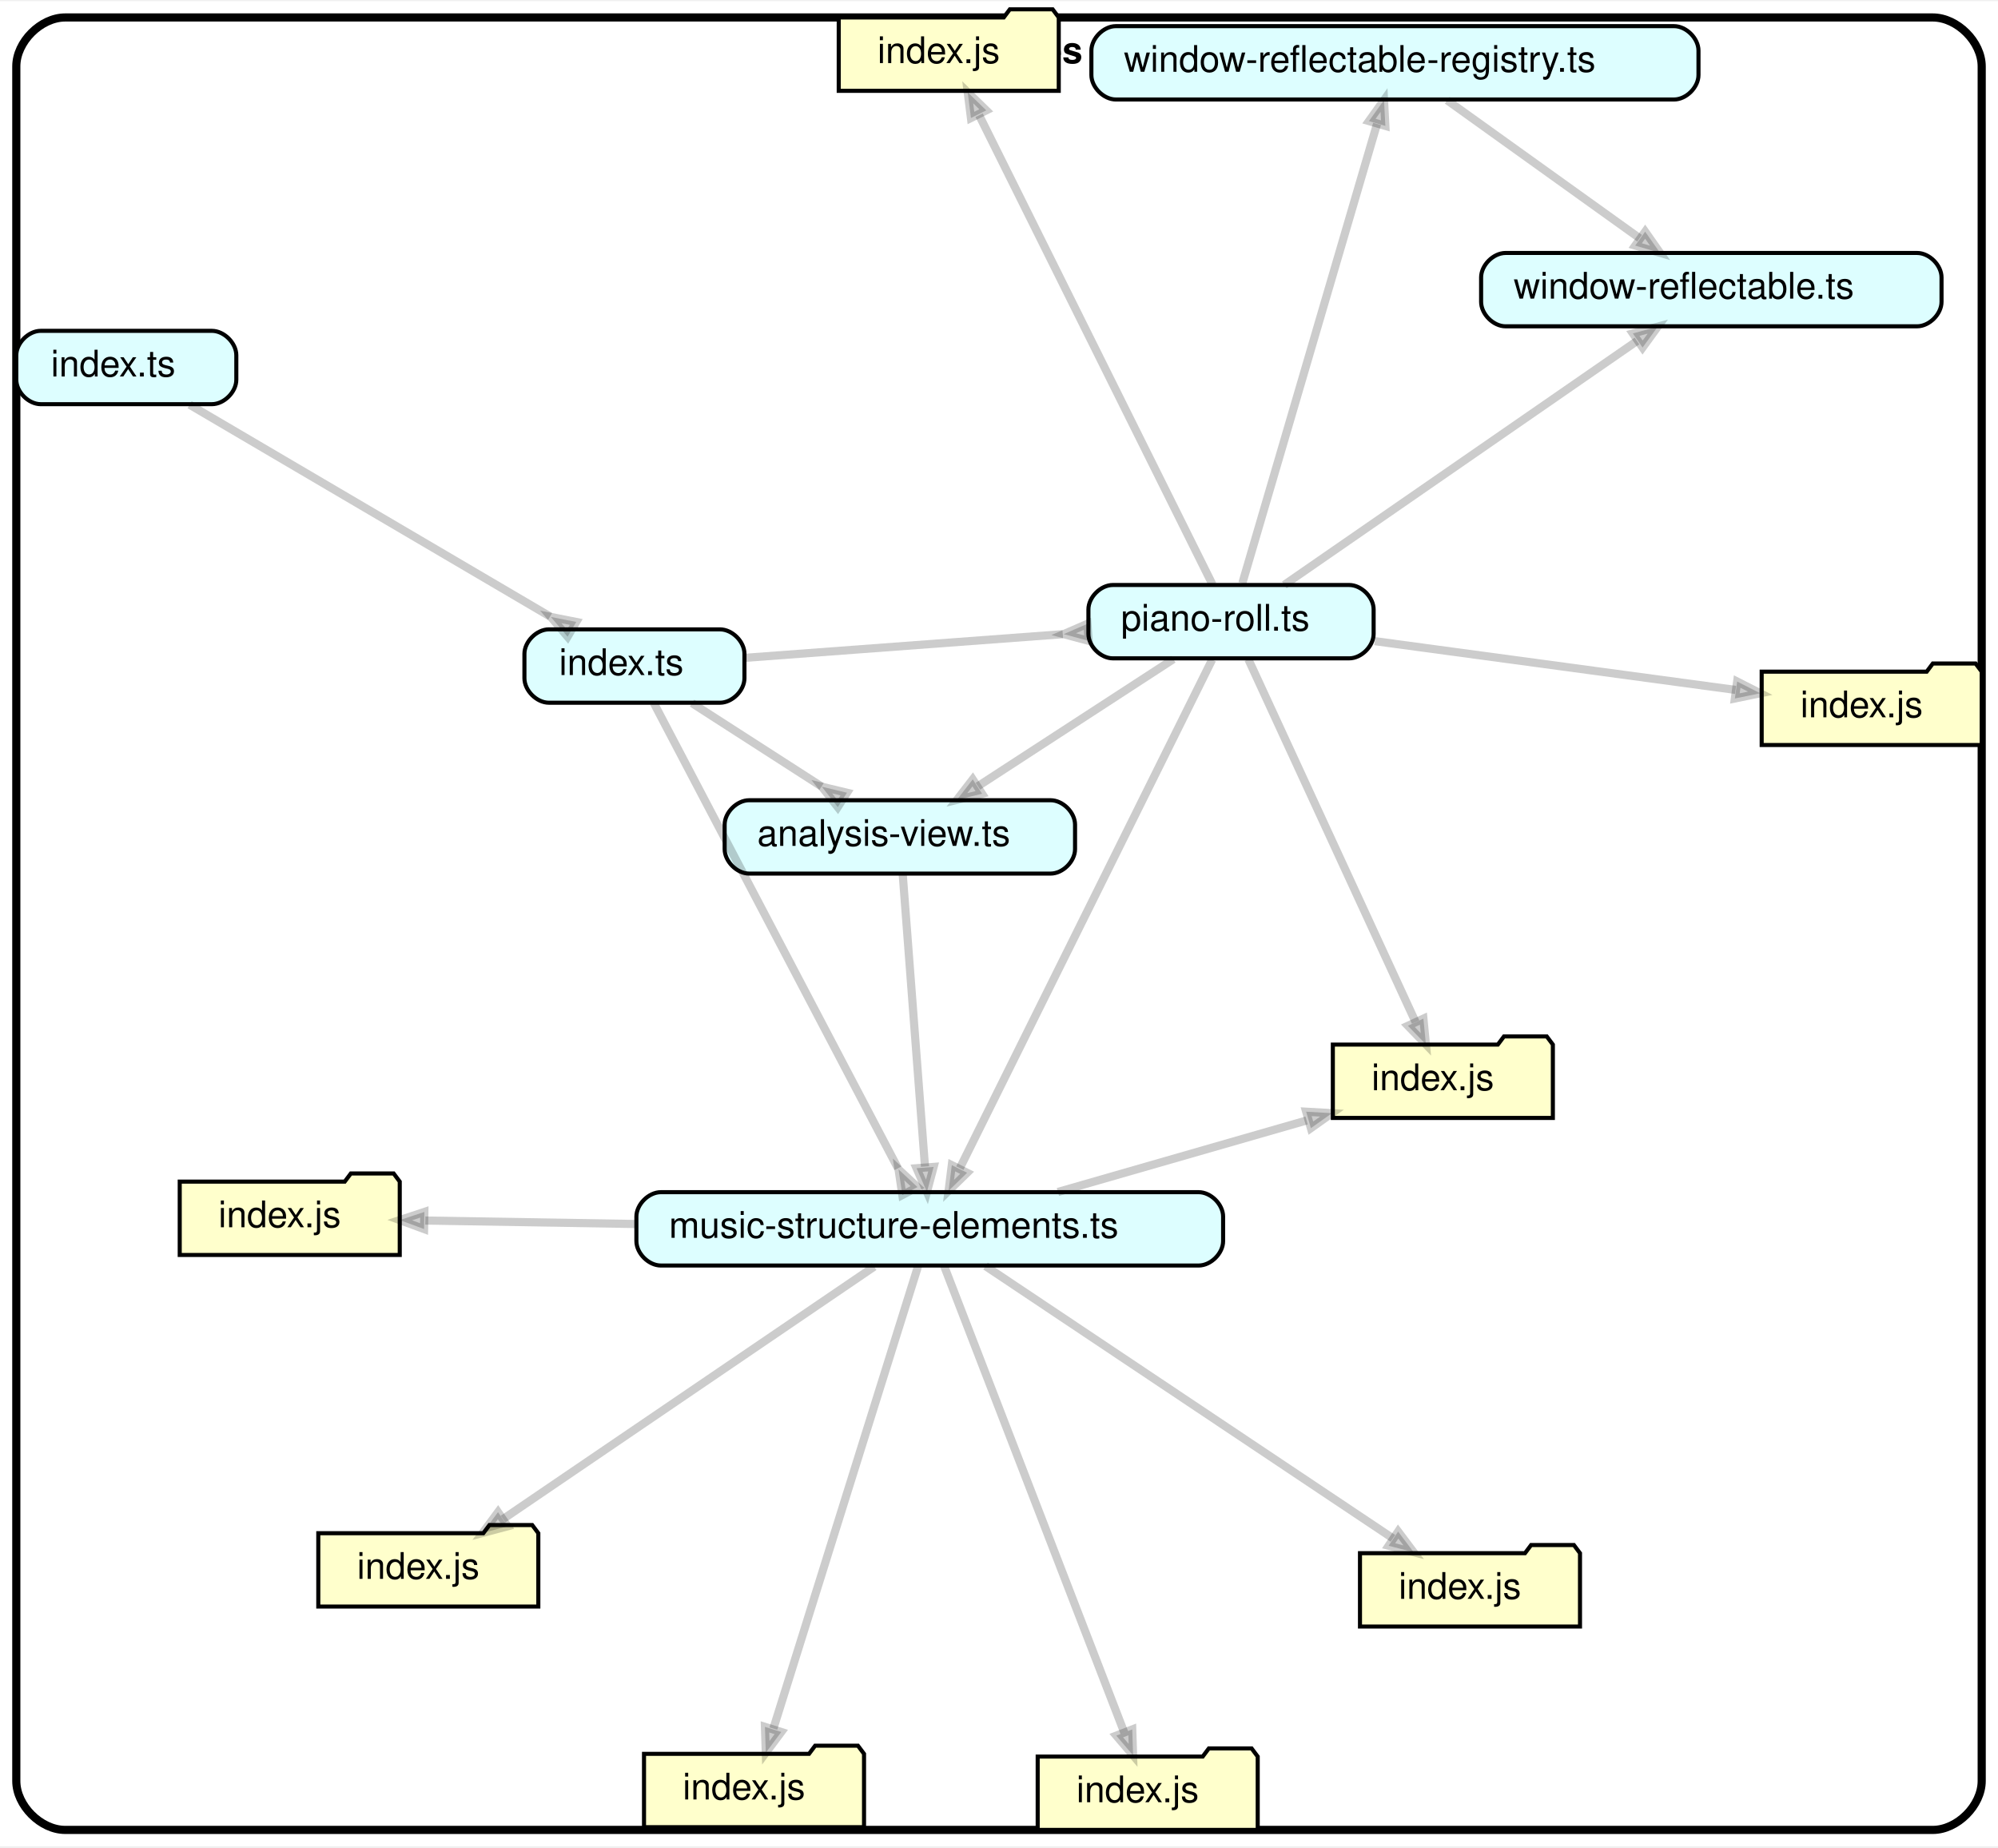
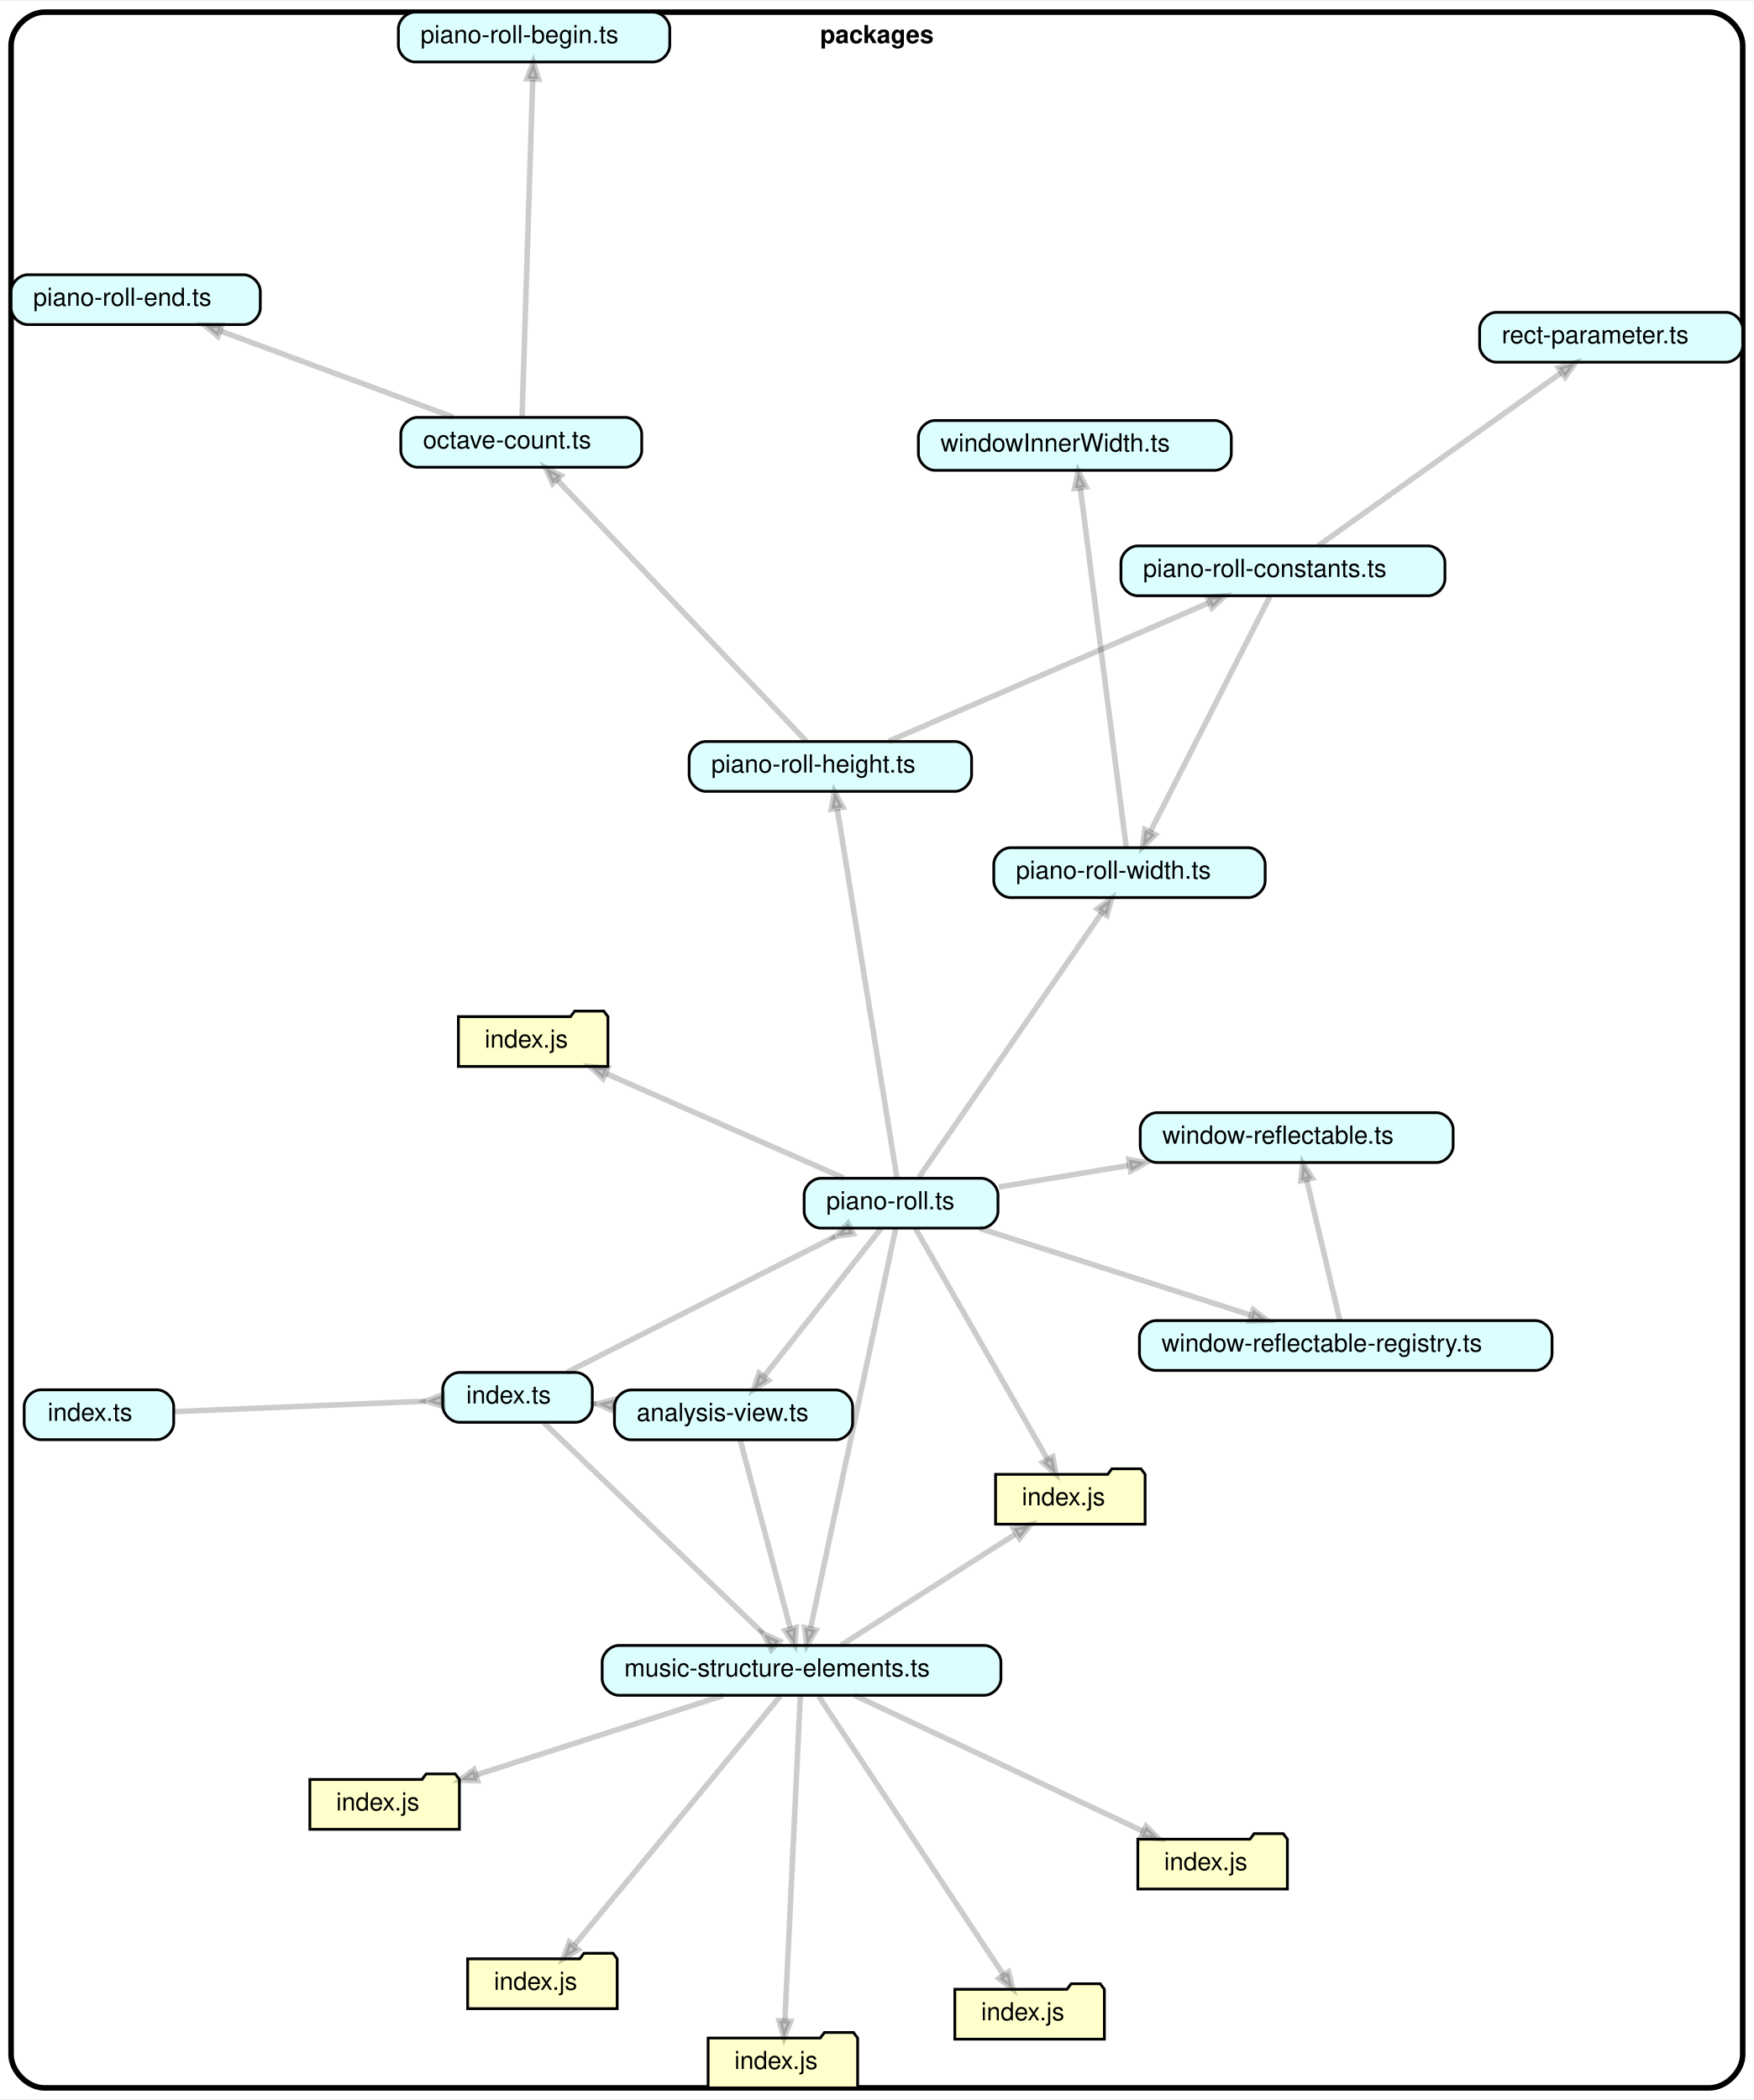
- <svg xmlns="http://www.w3.org/2000/svg" xmlns:xlink="http://www.w3.org/1999/xlink" width="490pt" height="453pt" viewBox="0.00 0.00 490.37 452.77">
-   <g id="graph0" class="graph" transform="scale(1 1) rotate(0) translate(4 448.77)">
-     <polygon fill="white" stroke="transparent" points="-4,4 -4,-448.77 486.37,-448.77 486.37,4 -4,4" />
+ <svg xmlns="http://www.w3.org/2000/svg" xmlns:xlink="http://www.w3.org/1999/xlink" width="633pt" height="758pt" viewBox="0.00 0.00 633.34 757.65">
+   <g id="graph0" class="graph" transform="scale(1 1) rotate(0) translate(4 753.65)">
+     <polygon fill="white" stroke="transparent" points="-4,4 -4,-753.65 629.34,-753.65 629.34,4 -4,4" />
    <g id="clust1" class="cluster">
-       <path fill="#ffffff" stroke="black" stroke-width="2" d="M12,0C12,0 470.37,0 470.37,0 476.37,0 482.37,-6 482.37,-12 482.37,-12 482.37,-432.77 482.37,-432.77 482.37,-438.77 476.37,-444.77 470.37,-444.77 470.37,-444.77 12,-444.77 12,-444.77 6,-444.77 0,-438.77 0,-432.77 0,-432.77 0,-12 0,-12 0,-6 6,0 12,0" />
-       <text text-anchor="middle" x="241.18" y="-433.57" font-family="Helvetica,sans-Serif" font-weight="bold" font-size="9.00">packages</text>
+       <path fill="#ffffff" stroke="black" stroke-width="2" d="M12,0C12,0 613.34,0 613.34,0 619.34,0 625.34,-6 625.34,-12 625.34,-12 625.34,-737.65 625.34,-737.65 625.34,-743.65 619.34,-749.65 613.34,-749.65 613.34,-749.65 12,-749.65 12,-749.65 6,-749.65 0,-743.65 0,-737.65 0,-737.65 0,-12 0,-12 0,-6 6,0 12,0" />
+       <text text-anchor="middle" x="312.67" y="-738.45" font-family="Helvetica,sans-Serif" font-weight="bold" font-size="9.00">packages</text>
    </g>
    <g id="node1" class="node">
      <g id="a_node1">
        <a xlink:href="packages/UI/piano-roll/beat-view/dist/index.js" xlink:title="index.js">
-           <polygon fill="#ffffcc" stroke="black" points="94.11,-159.09 92.61,-161.09 82.11,-161.09 80.61,-159.09 40.11,-159.09 40.11,-141.09 94.11,-141.09 94.11,-159.09" />
-           <text text-anchor="start" x="49.61" y="-147.89" font-family="Helvetica,sans-Serif" font-size="9.00">index.js</text>
+           <polygon fill="#ffffcc" stroke="black" points="161.9,-111.38 160.4,-113.38 149.9,-113.38 148.4,-111.38 107.9,-111.38 107.9,-93.38 161.9,-93.38 161.9,-111.38" />
+           <text text-anchor="start" x="117.4" y="-100.18" font-family="Helvetica,sans-Serif" font-size="9.00">index.js</text>
        </a>
      </g>
    </g>
    <g id="node2" class="node">
      <g id="a_node2">
        <a xlink:href="packages/UI/piano-roll/chord-view/dist/index.js" xlink:title="index.js">
-           <polygon fill="#ffffcc" stroke="black" points="377.12,-192.72 375.62,-194.72 365.12,-194.72 363.62,-192.72 323.12,-192.72 323.12,-174.72 377.12,-174.72 377.12,-192.72" />
-           <text text-anchor="start" x="332.62" y="-181.52" font-family="Helvetica,sans-Serif" font-size="9.00">index.js</text>
+           <polygon fill="#ffffcc" stroke="black" points="409.53,-221.58 408.03,-223.58 397.53,-223.58 396.03,-221.58 355.53,-221.58 355.53,-203.58 409.53,-203.58 409.53,-221.58" />
+           <text text-anchor="start" x="365.03" y="-210.38" font-family="Helvetica,sans-Serif" font-size="9.00">index.js</text>
        </a>
      </g>
    </g>
    <g id="node3" class="node">
      <g id="a_node3">
        <a xlink:href="packages/UI/piano-roll/melody-view/dist/index.js" xlink:title="index.js">
-           <polygon fill="#ffffcc" stroke="black" points="208.06,-18.67 206.56,-20.67 196.06,-20.67 194.56,-18.67 154.06,-18.67 154.06,-0.67 208.06,-0.67 208.06,-18.67" />
-           <text text-anchor="start" x="163.56" y="-7.47" font-family="Helvetica,sans-Serif" font-size="9.00">index.js</text>
+           <polygon fill="#ffffcc" stroke="black" points="305.72,-18 304.22,-20 293.72,-20 292.22,-18 251.72,-18 251.72,0 305.72,0 305.72,-18" />
+           <text text-anchor="start" x="261.22" y="-6.8" font-family="Helvetica,sans-Serif" font-size="9.00">index.js</text>
        </a>
      </g>
    </g>
    <g id="node4" class="node">
      <g id="a_node4">
        <a xlink:href="packages/UI/piano-roll/piano-roll/index.ts" xlink:title="index.ts">
-           <path fill="#ddfeff" stroke="black" d="M48,-367.87C48,-367.87 6,-367.87 6,-367.87 3,-367.87 0,-364.87 0,-361.87 0,-361.87 0,-355.87 0,-355.87 0,-352.87 3,-349.87 6,-349.87 6,-349.87 48,-349.87 48,-349.87 51,-349.87 54,-352.87 54,-355.87 54,-355.87 54,-361.87 54,-361.87 54,-364.87 51,-367.87 48,-367.87" />
-           <text text-anchor="start" x="8.5" y="-356.67" font-family="Helvetica,sans-Serif" font-size="9.00">index.ts</text>
+           <path fill="#ddfeff" stroke="black" d="M52.73,-252.1C52.73,-252.1 10.73,-252.1 10.73,-252.1 7.73,-252.1 4.73,-249.1 4.73,-246.1 4.73,-246.1 4.73,-240.1 4.73,-240.1 4.73,-237.1 7.73,-234.1 10.73,-234.1 10.73,-234.1 52.73,-234.1 52.73,-234.1 55.73,-234.1 58.73,-237.1 58.73,-240.1 58.73,-240.1 58.73,-246.1 58.73,-246.1 58.73,-249.1 55.73,-252.1 52.73,-252.1" />
+           <text text-anchor="start" x="13.23" y="-240.9" font-family="Helvetica,sans-Serif" font-size="9.00">index.ts</text>
        </a>
      </g>
    </g>
    <g id="node5" class="node">
      <g id="a_node5">
        <a xlink:href="packages/UI/piano-roll/piano-roll/src/index.ts" xlink:title="index.ts">
-           <path fill="#ddfeff" stroke="black" d="M172.71,-294.61C172.71,-294.61 130.71,-294.61 130.71,-294.61 127.71,-294.61 124.71,-291.61 124.71,-288.61 124.71,-288.61 124.71,-282.61 124.71,-282.61 124.71,-279.61 127.71,-276.61 130.71,-276.61 130.71,-276.61 172.71,-276.61 172.71,-276.61 175.71,-276.61 178.71,-279.61 178.71,-282.61 178.71,-282.61 178.71,-288.61 178.71,-288.61 178.71,-291.61 175.71,-294.61 172.71,-294.61" />
-           <text text-anchor="start" x="133.21" y="-283.41" font-family="Helvetica,sans-Serif" font-size="9.00">index.ts</text>
+           <path fill="#ddfeff" stroke="black" d="M203.89,-258.37C203.89,-258.37 161.89,-258.37 161.89,-258.37 158.89,-258.37 155.89,-255.37 155.89,-252.37 155.89,-252.37 155.89,-246.37 155.89,-246.37 155.89,-243.37 158.89,-240.37 161.89,-240.37 161.89,-240.37 203.89,-240.37 203.89,-240.37 206.89,-240.37 209.89,-243.37 209.89,-246.37 209.89,-246.37 209.89,-252.37 209.89,-252.37 209.89,-255.37 206.89,-258.37 203.89,-258.37" />
+           <text text-anchor="start" x="164.39" y="-247.17" font-family="Helvetica,sans-Serif" font-size="9.00">index.ts</text>
        </a>
      </g>
    </g>
    <g id="edge1" class="edge">
-       <path fill="none" stroke="#000000" stroke-width="2" stroke-opacity="0.2" d="M42.54,-349.74C64.88,-336.62 106.11,-312.4 131.01,-297.77" />
-       <polygon fill="#000000" fill-opacity="0.2" stroke="#000000" stroke-width="2" stroke-opacity="0.2" points="137.43,-296.43 131.19,-297.66 135.3,-292.81 137.43,-296.43" />
+       <path fill="none" stroke="#000000" stroke-width="2" stroke-opacity="0.2" d="M58.75,-244.22C84.25,-245.28 122.54,-246.86 149.85,-248" />
+       <polygon fill="#000000" fill-opacity="0.2" stroke="#000000" stroke-width="2" stroke-opacity="0.2" points="155.76,-250.34 149.85,-248 155.93,-246.15 155.76,-250.34" />
    </g>
    <g id="node6" class="node">
      <g id="a_node6">
        <a xlink:href="packages/UI/piano-roll/piano-roll/src/analysis-view.ts" xlink:title="analysis-view.ts">
-           <path fill="#ddfeff" stroke="black" d="M253.85,-252.68C253.85,-252.68 179.85,-252.68 179.85,-252.68 176.85,-252.68 173.85,-249.68 173.85,-246.68 173.85,-246.68 173.85,-240.68 173.85,-240.68 173.85,-237.68 176.85,-234.68 179.85,-234.68 179.85,-234.68 253.85,-234.68 253.85,-234.68 256.85,-234.68 259.85,-237.68 259.85,-240.68 259.85,-240.68 259.85,-246.68 259.85,-246.68 259.85,-249.68 256.85,-252.68 253.85,-252.68" />
-           <text text-anchor="start" x="181.85" y="-241.48" font-family="Helvetica,sans-Serif" font-size="9.00">analysis-view.ts</text>
+           <path fill="#ddfeff" stroke="black" d="M297.9,-252.05C297.9,-252.05 223.9,-252.05 223.9,-252.05 220.9,-252.05 217.9,-249.05 217.9,-246.05 217.9,-246.05 217.9,-240.05 217.9,-240.05 217.9,-237.05 220.9,-234.05 223.9,-234.05 223.9,-234.05 297.9,-234.05 297.9,-234.05 300.9,-234.05 303.9,-237.05 303.9,-240.05 303.9,-240.05 303.9,-246.05 303.9,-246.05 303.9,-249.05 300.9,-252.05 297.9,-252.05" />
+           <text text-anchor="start" x="225.9" y="-240.85" font-family="Helvetica,sans-Serif" font-size="9.00">analysis-view.ts</text>
        </a>
      </g>
    </g>
    <g id="edge3" class="edge">
-       <path fill="none" stroke="#000000" stroke-width="2" stroke-opacity="0.2" d="M165.84,-276.51C175.15,-270.52 187.45,-262.6 197.64,-256.05" />
-       <polygon fill="#000000" fill-opacity="0.2" stroke="#000000" stroke-width="2" stroke-opacity="0.2" points="203.88,-254.52 197.7,-256 201.61,-250.99 203.88,-254.52" />
+       <path fill="none" stroke="#000000" stroke-width="2" stroke-opacity="0.2" d="M210.17,-247.16C210.63,-247.12 211.1,-247.08 211.56,-247.05" />
+       <polygon fill="#000000" fill-opacity="0.2" stroke="#000000" stroke-width="2" stroke-opacity="0.2" points="217.88,-248.64 211.73,-247.03 217.55,-244.45 217.88,-248.64" />
    </g>
    <g id="node7" class="node">
      <g id="a_node7">
        <a xlink:href="packages/UI/piano-roll/piano-roll/src/music-structure-elements.ts" xlink:title="music-structure-elements.ts">
-           <path fill="#ddfeff" stroke="black" d="M290.19,-156.5C290.19,-156.5 158.19,-156.5 158.19,-156.5 155.19,-156.5 152.19,-153.5 152.19,-150.5 152.19,-150.5 152.19,-144.5 152.19,-144.5 152.19,-141.5 155.19,-138.5 158.19,-138.5 158.19,-138.5 290.19,-138.5 290.19,-138.5 293.19,-138.5 296.19,-141.5 296.19,-144.5 296.19,-144.5 296.19,-150.5 296.19,-150.5 296.19,-153.5 293.19,-156.5 290.19,-156.5" />
-           <text text-anchor="start" x="160.19" y="-145.3" font-family="Helvetica,sans-Serif" font-size="9.00">music-structure-elements.ts</text>
+           <path fill="#ddfeff" stroke="black" d="M351.46,-159.78C351.46,-159.78 219.46,-159.78 219.46,-159.78 216.46,-159.78 213.46,-156.78 213.46,-153.78 213.46,-153.78 213.46,-147.78 213.46,-147.78 213.46,-144.78 216.46,-141.78 219.46,-141.78 219.46,-141.78 351.46,-141.78 351.46,-141.78 354.46,-141.78 357.46,-144.78 357.46,-147.78 357.46,-147.78 357.46,-153.78 357.46,-153.78 357.46,-156.78 354.46,-159.78 351.46,-159.78" />
+           <text text-anchor="start" x="221.46" y="-148.58" font-family="Helvetica,sans-Serif" font-size="9.00">music-structure-elements.ts</text>
        </a>
      </g>
    </g>
    <g id="edge4" class="edge">
-       <path fill="none" stroke="#000000" stroke-width="2" stroke-opacity="0.2" d="M156.46,-276.54C168.7,-253.24 201.34,-191.04 216.39,-162.36" />
-       <polygon fill="#000000" fill-opacity="0.2" stroke="#000000" stroke-width="2" stroke-opacity="0.2" points="221.18,-157.75 216.53,-162.09 217.46,-155.8 221.18,-157.75" />
+       <path fill="none" stroke="#000000" stroke-width="2" stroke-opacity="0.2" d="M192.35,-240.27C210.52,-222.81 250.34,-184.53 271.54,-164.15" />
+       <polygon fill="#000000" fill-opacity="0.2" stroke="#000000" stroke-width="2" stroke-opacity="0.2" points="277.47,-161.37 271.69,-164.01 274.56,-158.34 277.47,-161.37" />
    </g>
    <g id="node8" class="node">
      <g id="a_node8">
        <a xlink:href="packages/UI/piano-roll/piano-roll/src/piano-roll.ts" xlink:title="piano-roll.ts">
-           <path fill="#ddfeff" stroke="black" d="M327.13,-305.5C327.13,-305.5 269.13,-305.5 269.13,-305.5 266.13,-305.5 263.13,-302.5 263.13,-299.5 263.13,-299.5 263.13,-293.5 263.13,-293.5 263.13,-290.5 266.13,-287.5 269.13,-287.5 269.13,-287.5 327.13,-287.5 327.13,-287.5 330.13,-287.5 333.13,-290.5 333.13,-293.5 333.13,-293.5 333.13,-299.5 333.13,-299.5 333.13,-302.5 330.13,-305.5 327.13,-305.5" />
-           <text text-anchor="start" x="271.13" y="-294.3" font-family="Helvetica,sans-Serif" font-size="9.00">piano-roll.ts</text>
+           <path fill="#ddfeff" stroke="black" d="M350.4,-328.5C350.4,-328.5 292.4,-328.5 292.4,-328.5 289.4,-328.5 286.4,-325.5 286.4,-322.5 286.4,-322.5 286.4,-316.5 286.4,-316.5 286.4,-313.5 289.4,-310.5 292.4,-310.5 292.4,-310.5 350.4,-310.5 350.4,-310.5 353.4,-310.5 356.4,-313.5 356.4,-316.5 356.4,-316.5 356.4,-322.5 356.4,-322.5 356.4,-325.5 353.4,-328.5 350.4,-328.5" />
+           <text text-anchor="start" x="294.4" y="-317.3" font-family="Helvetica,sans-Serif" font-size="9.00">piano-roll.ts</text>
        </a>
      </g>
    </g>
    <g id="edge5" class="edge">
-       <path fill="none" stroke="#000000" stroke-width="2" stroke-opacity="0.2" d="M178.91,-287.63C200.79,-289.26 231.89,-291.57 256.84,-293.43" />
-       <polygon fill="#000000" fill-opacity="0.2" stroke="#000000" stroke-width="2" stroke-opacity="0.2" points="262.89,-295.98 257.06,-293.44 263.2,-291.79 262.89,-295.98" />
+       <path fill="none" stroke="#000000" stroke-width="2" stroke-opacity="0.2" d="M200.71,-258.39C225.41,-270.89 270.08,-293.51 297.6,-307.45" />
+       <polygon fill="#000000" fill-opacity="0.2" stroke="#000000" stroke-width="2" stroke-opacity="0.2" points="302.25,-312.16 297.85,-307.57 304.15,-308.41 302.25,-312.16" />
    </g>
    <g id="edge2" class="edge">
-       <path fill="none" stroke="#000000" stroke-width="2" stroke-opacity="0.2" d="M217.56,-234.45C218.82,-217.9 221.48,-182.98 223.02,-162.79" />
-       <polygon fill="#000000" fill-opacity="0.2" stroke="#000000" stroke-width="2" stroke-opacity="0.2" points="225.14,-162.7 223.5,-156.56 220.95,-162.38 225.14,-162.7" />
+       <path fill="none" stroke="#000000" stroke-width="2" stroke-opacity="0.2" d="M263.34,-233.87C267.57,-217.98 276.29,-185.21 281.43,-165.91" />
+       <polygon fill="#000000" fill-opacity="0.2" stroke="#000000" stroke-width="2" stroke-opacity="0.2" points="283.51,-166.27 283.02,-159.93 279.45,-165.18 283.51,-166.27" />
    </g>
    <g id="edge7" class="edge">
-       <path fill="none" stroke="#000000" stroke-width="2" stroke-opacity="0.2" d="M152.09,-148.69C134.02,-148.99 115.5,-149.29 100.38,-149.54" />
-       <polygon fill="#000000" fill-opacity="0.2" stroke="#000000" stroke-width="2" stroke-opacity="0.2" points="100.08,-147.45 94.11,-149.65 100.15,-151.65 100.08,-147.45" />
+       <path fill="none" stroke="#000000" stroke-width="2" stroke-opacity="0.2" d="M257.14,-141.68C231.8,-133.53 194.63,-121.58 167.94,-113" />
+       <polygon fill="#000000" fill-opacity="0.2" stroke="#000000" stroke-width="2" stroke-opacity="0.2" points="168.43,-110.95 162.08,-111.12 167.15,-114.95 168.43,-110.95" />
    </g>
    <g id="edge9" class="edge">
-       <path fill="none" stroke="#000000" stroke-width="2" stroke-opacity="0.2" d="M255.64,-156.55C274.23,-161.89 297.76,-168.66 316.68,-174.1" />
-       <polygon fill="#000000" fill-opacity="0.2" stroke="#000000" stroke-width="2" stroke-opacity="0.2" points="316.57,-176.25 322.91,-175.89 317.73,-172.21 316.57,-176.25" />
+       <path fill="none" stroke="#000000" stroke-width="2" stroke-opacity="0.2" d="M299.78,-159.9C316.41,-170.49 343.95,-188.02 362.65,-199.93" />
+       <polygon fill="#000000" fill-opacity="0.2" stroke="#000000" stroke-width="2" stroke-opacity="0.2" points="361.96,-201.98 368.15,-203.43 364.21,-198.43 361.96,-201.98" />
    </g>
    <g id="edge11" class="edge">
-       <path fill="none" stroke="#000000" stroke-width="2" stroke-opacity="0.2" d="M221.36,-138.46C214.11,-115.3 194.82,-53.64 185.81,-24.87" />
-       <polygon fill="#000000" fill-opacity="0.2" stroke="#000000" stroke-width="2" stroke-opacity="0.2" points="187.75,-24.03 183.95,-18.93 183.74,-25.29 187.75,-24.03" />
+       <path fill="none" stroke="#000000" stroke-width="2" stroke-opacity="0.2" d="M285.01,-141.48C283.88,-117.54 280.84,-53.62 279.44,-24.2" />
+       <polygon fill="#000000" fill-opacity="0.2" stroke="#000000" stroke-width="2" stroke-opacity="0.2" points="281.54,-24.05 279.16,-18.15 277.34,-24.25 281.54,-24.05" />
    </g>
    <g id="node9" class="node">
      <g id="a_node9">
        <a xlink:href="packages/music-structure/beat/beat-estimation/dist/index.js" xlink:title="index.js">
-           <polygon fill="#ffffcc" stroke="black" points="128.12,-72.81 126.62,-74.81 116.12,-74.81 114.62,-72.81 74.12,-72.81 74.12,-54.81 128.12,-54.81 128.12,-72.81" />
-           <text text-anchor="start" x="83.62" y="-61.61" font-family="Helvetica,sans-Serif" font-size="9.00">index.js</text>
+           <polygon fill="#ffffcc" stroke="black" points="218.88,-46.61 217.38,-48.61 206.88,-48.61 205.38,-46.61 164.88,-46.61 164.88,-28.61 218.88,-28.61 218.88,-46.61" />
+           <text text-anchor="start" x="174.38" y="-35.41" font-family="Helvetica,sans-Serif" font-size="9.00">index.js</text>
        </a>
      </g>
    </g>
    <g id="edge6" class="edge">
-       <path fill="none" stroke="#000000" stroke-width="2" stroke-opacity="0.2" d="M210.55,-138.23C188.35,-123.13 144.38,-93.22 119.46,-76.28" />
-       <polygon fill="#000000" fill-opacity="0.2" stroke="#000000" stroke-width="2" stroke-opacity="0.2" points="120.59,-74.51 114.45,-72.87 118.23,-77.98 120.59,-74.51" />
+       <path fill="none" stroke="#000000" stroke-width="2" stroke-opacity="0.2" d="M277.8,-141.52C261.4,-121.69 222.83,-75.03 203.43,-51.58" />
+       <polygon fill="#000000" fill-opacity="0.2" stroke="#000000" stroke-width="2" stroke-opacity="0.2" points="204.82,-49.96 199.38,-46.68 201.59,-52.64 204.82,-49.96" />
    </g>
    <g id="node10" class="node">
      <g id="a_node10">
        <a xlink:href="packages/music-structure/chord/chord-analyze/dist/index.js" xlink:title="index.js">
-           <polygon fill="#ffffcc" stroke="black" points="383.78,-67.91 382.28,-69.91 371.78,-69.91 370.28,-67.91 329.78,-67.91 329.78,-49.91 383.78,-49.91 383.78,-67.91" />
-           <text text-anchor="start" x="339.28" y="-56.71" font-family="Helvetica,sans-Serif" font-size="9.00">index.js</text>
+           <polygon fill="#ffffcc" stroke="black" points="460.91,-89.82 459.41,-91.82 448.91,-91.82 447.41,-89.82 406.91,-89.82 406.91,-71.82 460.91,-71.82 460.91,-89.82" />
+           <text text-anchor="start" x="416.41" y="-78.62" font-family="Helvetica,sans-Serif" font-size="9.00">index.js</text>
        </a>
      </g>
    </g>
    <g id="edge8" class="edge">
-       <path fill="none" stroke="#000000" stroke-width="2" stroke-opacity="0.2" d="M237.88,-138.36C261.7,-122.44 310.8,-89.63 337.86,-71.55" />
-       <polygon fill="#000000" fill-opacity="0.2" stroke="#000000" stroke-width="2" stroke-opacity="0.2" points="339.14,-73.22 342.96,-68.14 336.81,-69.73 339.14,-73.22" />
+       <path fill="none" stroke="#000000" stroke-width="2" stroke-opacity="0.2" d="M304.56,-141.78C331.14,-129.25 379.31,-106.55 408.78,-92.67" />
+       <polygon fill="#000000" fill-opacity="0.2" stroke="#000000" stroke-width="2" stroke-opacity="0.2" points="409.88,-94.47 414.41,-90.01 408.09,-90.67 409.88,-94.47" />
    </g>
    <g id="node11" class="node">
      <g id="a_node11">
        <a xlink:href="packages/music-structure/melody/melody-analyze/dist/index.js" xlink:title="index.js">
-           <polygon fill="#ffffcc" stroke="black" points="304.68,-18 303.18,-20 292.68,-20 291.18,-18 250.68,-18 250.68,0 304.68,0 304.68,-18" />
-           <text text-anchor="start" x="260.18" y="-6.8" font-family="Helvetica,sans-Serif" font-size="9.00">index.js</text>
+           <polygon fill="#ffffcc" stroke="black" points="394.82,-35.6 393.32,-37.6 382.82,-37.6 381.32,-35.6 340.82,-35.6 340.82,-17.6 394.82,-17.6 394.82,-35.6" />
+           <text text-anchor="start" x="350.32" y="-24.4" font-family="Helvetica,sans-Serif" font-size="9.00">index.js</text>
        </a>
      </g>
    </g>
    <g id="edge10" class="edge">
-       <path fill="none" stroke="#000000" stroke-width="2" stroke-opacity="0.2" d="M227.7,-138.42C236.73,-115.04 260.82,-52.66 271.93,-23.9" />
-       <polygon fill="#000000" fill-opacity="0.2" stroke="#000000" stroke-width="2" stroke-opacity="0.2" points="273.89,-24.66 274.09,-18.3 269.97,-23.14 273.89,-24.66" />
+       <path fill="none" stroke="#000000" stroke-width="2" stroke-opacity="0.2" d="M291.65,-141.44C305.97,-119.85 341.45,-66.36 358.45,-40.73" />
+       <polygon fill="#000000" fill-opacity="0.2" stroke="#000000" stroke-width="2" stroke-opacity="0.2" points="360.22,-41.86 361.79,-35.7 356.72,-39.54 360.22,-41.86" />
    </g>
    <g id="edge14" class="edge">
-       <path fill="none" stroke="#000000" stroke-width="2" stroke-opacity="0.2" d="M302.38,-287.27C311.42,-267.67 332.57,-221.79 343.43,-198.24" />
-       <polygon fill="#000000" fill-opacity="0.2" stroke="#000000" stroke-width="2" stroke-opacity="0.2" points="345.35,-199.09 345.96,-192.76 341.54,-197.33 345.35,-199.09" />
+       <path fill="none" stroke="#000000" stroke-width="2" stroke-opacity="0.2" d="M326.61,-310.38C337.26,-291.76 361.57,-249.23 374.35,-226.89" />
+       <polygon fill="#000000" fill-opacity="0.2" stroke="#000000" stroke-width="2" stroke-opacity="0.2" points="376.18,-227.93 377.33,-221.68 372.53,-225.84 376.18,-227.93" />
    </g>
    <g id="edge12" class="edge">
-       <path fill="none" stroke="#000000" stroke-width="2" stroke-opacity="0.2" d="M283.97,-287.3C270.69,-278.66 250.71,-265.68 236.01,-256.12" />
-       <polygon fill="#000000" fill-opacity="0.2" stroke="#000000" stroke-width="2" stroke-opacity="0.2" points="237.03,-254.28 230.85,-252.77 234.74,-257.8 237.03,-254.28" />
+       <path fill="none" stroke="#000000" stroke-width="2" stroke-opacity="0.2" d="M314.22,-310.43C303.76,-297.21 284.23,-272.54 271.94,-257" />
+       <polygon fill="#000000" fill-opacity="0.2" stroke="#000000" stroke-width="2" stroke-opacity="0.2" points="273.44,-255.51 268.07,-252.11 270.14,-258.12 273.44,-255.51" />
    </g>
    <g id="edge13" class="edge">
-       <path fill="none" stroke="#000000" stroke-width="2" stroke-opacity="0.2" d="M293.5,-287.18C281.06,-262.09 246.76,-192.98 231.58,-162.4" />
-       <polygon fill="#000000" fill-opacity="0.2" stroke="#000000" stroke-width="2" stroke-opacity="0.2" points="233.36,-161.26 228.81,-156.82 229.6,-163.13 233.36,-161.26" />
+       <path fill="none" stroke="#000000" stroke-width="2" stroke-opacity="0.2" d="M319.47,-310.42C313.62,-282.96 296.05,-200.49 288.72,-166.1" />
+       <polygon fill="#000000" fill-opacity="0.2" stroke="#000000" stroke-width="2" stroke-opacity="0.2" points="290.7,-165.33 287.4,-159.89 286.59,-166.2 290.7,-165.33" />
    </g>
    <g id="node12" class="node">
      <g id="a_node12">
        <a xlink:href="packages/UI/svg-objects/dist/index.js" xlink:title="index.js">
-           <polygon fill="#ffffcc" stroke="black" points="255.85,-444.77 254.35,-446.77 243.85,-446.77 242.35,-444.77 201.85,-444.77 201.85,-426.77 255.85,-426.77 255.85,-444.77" />
-           <text text-anchor="start" x="211.35" y="-433.57" font-family="Helvetica,sans-Serif" font-size="9.00">index.js</text>
+           <polygon fill="#ffffcc" stroke="black" points="215.54,-386.88 214.04,-388.88 203.54,-388.88 202.04,-386.88 161.54,-386.88 161.54,-368.88 215.54,-368.88 215.54,-386.88" />
+           <text text-anchor="start" x="171.04" y="-375.68" font-family="Helvetica,sans-Serif" font-size="9.00">index.js</text>
        </a>
      </g>
    </g>
    <g id="edge15" class="edge">
-       <path fill="none" stroke="#000000" stroke-width="2" stroke-opacity="0.2" d="M293.58,-305.63C281.89,-329.14 250.69,-391.86 236.31,-420.78" />
-       <polygon fill="#000000" fill-opacity="0.2" stroke="#000000" stroke-width="2" stroke-opacity="0.2" points="234.3,-420.1 233.51,-426.41 238.06,-421.97 234.3,-420.1" />
+       <path fill="none" stroke="#000000" stroke-width="2" stroke-opacity="0.2" d="M300.64,-328.62C277.53,-338.77 240.14,-355.21 214.96,-366.27" />
+       <polygon fill="#000000" fill-opacity="0.2" stroke="#000000" stroke-width="2" stroke-opacity="0.2" points="213.8,-364.49 209.15,-368.82 215.49,-368.33 213.8,-364.49" />
    </g>
    <g id="node13" class="node">
      <g id="a_node13">
-         <a xlink:href="packages/UI/view-parameters/dist/index.js" xlink:title="index.js">
-           <polygon fill="#ffffcc" stroke="black" points="482.37,-284.23 480.87,-286.23 470.37,-286.23 468.87,-284.23 428.37,-284.23 428.37,-266.23 482.37,-266.23 482.37,-284.23" />
-           <text text-anchor="start" x="437.87" y="-273.03" font-family="Helvetica,sans-Serif" font-size="9.00">index.js</text>
+         <a xlink:href="packages/UI/view-parameters/src/piano-roll/piano-roll-height.ts" xlink:title="piano-roll-height.ts">
+           <path fill="#ddfeff" stroke="black" d="M340.87,-486.23C340.87,-486.23 250.87,-486.23 250.87,-486.23 247.87,-486.23 244.87,-483.23 244.87,-480.23 244.87,-480.23 244.87,-474.23 244.87,-474.23 244.87,-471.23 247.87,-468.23 250.87,-468.23 250.87,-468.23 340.87,-468.23 340.87,-468.23 343.87,-468.23 346.87,-471.23 346.87,-474.23 346.87,-474.23 346.87,-480.23 346.87,-480.23 346.87,-483.23 343.87,-486.23 340.87,-486.23" />
+           <text text-anchor="start" x="252.87" y="-475.03" font-family="Helvetica,sans-Serif" font-size="9.00">piano-roll-height.ts</text>
        </a>
      </g>
    </g>
    <g id="edge16" class="edge">
-       <path fill="none" stroke="#000000" stroke-width="2" stroke-opacity="0.2" d="M333.42,-291.72C359.91,-288.14 395.94,-283.27 421.96,-279.75" />
-       <polygon fill="#000000" fill-opacity="0.2" stroke="#000000" stroke-width="2" stroke-opacity="0.2" points="422.35,-281.81 428.02,-278.93 421.79,-277.65 422.35,-281.81" />
+       <path fill="none" stroke="#000000" stroke-width="2" stroke-opacity="0.2" d="M319.88,-328.89C315.63,-355.14 303.6,-429.47 298.36,-461.84" />
+       <polygon fill="#000000" fill-opacity="0.2" stroke="#000000" stroke-width="2" stroke-opacity="0.2" points="296.24,-461.82 297.35,-468.08 300.39,-462.49 296.24,-461.82" />
    </g>
    <g id="node14" class="node">
      <g id="a_node14">
-         <a xlink:href="packages/UI/view/src/reflectable/window-reflectable.ts" xlink:title="window-reflectable.ts">
-           <path fill="#ddfeff" stroke="black" d="M466.51,-386.98C466.51,-386.98 365.51,-386.98 365.51,-386.98 362.51,-386.98 359.51,-383.98 359.51,-380.98 359.51,-380.98 359.51,-374.98 359.51,-374.98 359.51,-371.98 362.51,-368.98 365.51,-368.98 365.51,-368.98 466.51,-368.98 466.51,-368.98 469.51,-368.98 472.51,-371.98 472.51,-374.98 472.51,-374.98 472.51,-380.98 472.51,-380.98 472.51,-383.98 469.51,-386.98 466.51,-386.98" />
-           <text text-anchor="start" x="367.51" y="-375.78" font-family="Helvetica,sans-Serif" font-size="9.00">window-reflectable.ts</text>
+         <a xlink:href="packages/UI/view-parameters/src/piano-roll/piano-roll-width.ts" xlink:title="piano-roll-width.ts">
+           <path fill="#ddfeff" stroke="black" d="M446.89,-447.88C446.89,-447.88 360.89,-447.88 360.89,-447.88 357.89,-447.88 354.89,-444.88 354.89,-441.88 354.89,-441.88 354.89,-435.88 354.89,-435.88 354.89,-432.88 357.89,-429.88 360.89,-429.88 360.89,-429.88 446.89,-429.88 446.89,-429.88 449.89,-429.88 452.89,-432.88 452.89,-435.88 452.89,-435.88 452.89,-441.88 452.89,-441.88 452.89,-444.88 449.89,-447.88 446.89,-447.88" />
+           <text text-anchor="start" x="362.89" y="-436.68" font-family="Helvetica,sans-Serif" font-size="9.00">piano-roll-width.ts</text>
        </a>
      </g>
    </g>
    <g id="edge17" class="edge">
-       <path fill="none" stroke="#000000" stroke-width="2" stroke-opacity="0.2" d="M311.2,-305.53C332.26,-320.09 373.79,-348.8 397.76,-365.37" />
-       <polygon fill="#000000" fill-opacity="0.2" stroke="#000000" stroke-width="2" stroke-opacity="0.2" points="396.75,-367.23 402.88,-368.91 399.14,-363.77 396.75,-367.23" />
+       <path fill="none" stroke="#000000" stroke-width="2" stroke-opacity="0.2" d="M327.87,-328.86C342.21,-349.61 376.72,-399.56 393.87,-424.38" />
+       <polygon fill="#000000" fill-opacity="0.2" stroke="#000000" stroke-width="2" stroke-opacity="0.2" points="392.3,-425.81 397.44,-429.56 395.76,-423.43 392.3,-425.81" />
    </g>
    <g id="node15" class="node">
      <g id="a_node15">
+         <a xlink:href="packages/UI/view/src/reflectable/window-reflectable.ts" xlink:title="window-reflectable.ts">
+           <path fill="#ddfeff" stroke="black" d="M514.77,-352.19C514.77,-352.19 413.77,-352.19 413.77,-352.19 410.77,-352.19 407.77,-349.19 407.77,-346.19 407.77,-346.19 407.77,-340.19 407.77,-340.19 407.77,-337.19 410.77,-334.19 413.77,-334.19 413.77,-334.19 514.77,-334.19 514.77,-334.19 517.77,-334.19 520.77,-337.19 520.77,-340.19 520.77,-340.19 520.77,-346.19 520.77,-346.19 520.77,-349.19 517.77,-352.19 514.77,-352.19" />
+           <text text-anchor="start" x="415.77" y="-340.99" font-family="Helvetica,sans-Serif" font-size="9.00">window-reflectable.ts</text>
+         </a>
+       </g>
+     </g>
+     <g id="edge18" class="edge">
+       <path fill="none" stroke="#000000" stroke-width="2" stroke-opacity="0.2" d="M356.72,-325.35C370.87,-327.7 387.59,-330.47 403.57,-333.12" />
+       <polygon fill="#000000" fill-opacity="0.2" stroke="#000000" stroke-width="2" stroke-opacity="0.2" points="403.63,-335.26 409.89,-334.17 404.32,-331.12 403.63,-335.26" />
+     </g>
+     <g id="node16" class="node">
+       <g id="a_node16">
        <a xlink:href="packages/UI/view/src/reflectable/window-reflectable-registry.ts" xlink:title="window-reflectable-registry.ts">
-           <path fill="#ddfeff" stroke="black" d="M406.86,-442.64C406.86,-442.64 269.86,-442.64 269.86,-442.64 266.86,-442.64 263.86,-439.64 263.86,-436.64 263.86,-436.64 263.86,-430.64 263.86,-430.64 263.86,-427.64 266.86,-424.64 269.86,-424.64 269.86,-424.64 406.86,-424.64 406.86,-424.64 409.86,-424.64 412.86,-427.64 412.86,-430.64 412.86,-430.64 412.86,-436.64 412.86,-436.64 412.86,-439.64 409.86,-442.64 406.86,-442.64" />
-           <text text-anchor="start" x="271.86" y="-431.44" font-family="Helvetica,sans-Serif" font-size="9.00">window-reflectable-registry.ts</text>
-         </a>
-       </g>
-     </g>
-     <g id="edge18" class="edge">
-       <path fill="none" stroke="#000000" stroke-width="2" stroke-opacity="0.2" d="M300.9,-305.92C307.76,-329.33 325.63,-390.25 333.97,-418.65" />
-       <polygon fill="#000000" fill-opacity="0.2" stroke="#000000" stroke-width="2" stroke-opacity="0.2" points="331.98,-419.34 335.68,-424.51 336.01,-418.16 331.98,-419.34" />
+           <path fill="#ddfeff" stroke="black" d="M550.49,-277.1C550.49,-277.1 413.49,-277.1 413.49,-277.1 410.49,-277.1 407.49,-274.1 407.49,-271.1 407.49,-271.1 407.49,-265.1 407.49,-265.1 407.49,-262.1 410.49,-259.1 413.49,-259.1 413.49,-259.1 550.49,-259.1 550.49,-259.1 553.49,-259.1 556.49,-262.1 556.49,-265.1 556.49,-265.1 556.49,-271.1 556.49,-271.1 556.49,-274.1 553.49,-277.1 550.49,-277.1" />
+           <text text-anchor="start" x="415.49" y="-265.9" font-family="Helvetica,sans-Serif" font-size="9.00">window-reflectable-registry.ts</text>
+         </a>
+       </g>
    </g>
    <g id="edge19" class="edge">
-       <path fill="none" stroke="#000000" stroke-width="2" stroke-opacity="0.2" d="M351.18,-424.45C364.07,-415.21 384.04,-400.9 398.41,-390.6" />
-       <polygon fill="#000000" fill-opacity="0.2" stroke="#000000" stroke-width="2" stroke-opacity="0.2" points="399.77,-392.21 403.43,-387 397.33,-388.79 399.77,-392.21" />
+       <path fill="none" stroke="#000000" stroke-width="2" stroke-opacity="0.2" d="M349.74,-310.43C377.06,-301.68 418.45,-288.44 447.63,-279.1" />
+       <polygon fill="#000000" fill-opacity="0.2" stroke="#000000" stroke-width="2" stroke-opacity="0.2" points="448.59,-281 453.66,-277.17 447.31,-277 448.59,-281" />
+     </g>
+     <g id="node17" class="node">
+       <g id="a_node17">
+         <a xlink:href="packages/UI/view-parameters/src/piano-roll/octave-count.ts" xlink:title="octave-count.ts">
+           <path fill="#ddfeff" stroke="black" d="M221.75,-603.29C221.75,-603.29 146.75,-603.29 146.75,-603.29 143.75,-603.29 140.75,-600.29 140.75,-597.29 140.75,-597.29 140.75,-591.29 140.75,-591.29 140.75,-588.29 143.75,-585.29 146.75,-585.29 146.75,-585.29 221.75,-585.29 221.75,-585.29 224.75,-585.29 227.75,-588.29 227.75,-591.29 227.75,-591.29 227.75,-597.29 227.75,-597.29 227.75,-600.29 224.75,-603.29 221.75,-603.29" />
+           <text text-anchor="start" x="148.75" y="-592.09" font-family="Helvetica,sans-Serif" font-size="9.00">octave-count.ts</text>
+         </a>
+       </g>
+     </g>
+     <g id="edge24" class="edge">
+       <path fill="none" stroke="#000000" stroke-width="2" stroke-opacity="0.2" d="M287.12,-486.41C267.55,-506.93 220.23,-556.56 197.23,-580.68" />
+       <polygon fill="#000000" fill-opacity="0.2" stroke="#000000" stroke-width="2" stroke-opacity="0.2" points="195.59,-579.36 192.97,-585.15 198.63,-582.26 195.59,-579.36" />
+     </g>
+     <g id="node20" class="node">
+       <g id="a_node20">
+         <a xlink:href="packages/UI/view-parameters/src/piano-roll/piano-roll-constants.ts" xlink:title="piano-roll-constants.ts">
+           <path fill="#ddfeff" stroke="black" d="M511.81,-556.87C511.81,-556.87 406.81,-556.87 406.81,-556.87 403.81,-556.87 400.81,-553.87 400.81,-550.87 400.81,-550.87 400.81,-544.87 400.81,-544.87 400.81,-541.87 403.81,-538.87 406.81,-538.87 406.81,-538.87 511.81,-538.87 511.81,-538.87 514.81,-538.87 517.81,-541.87 517.81,-544.87 517.81,-544.87 517.81,-550.87 517.81,-550.87 517.81,-553.87 514.81,-556.87 511.81,-556.87" />
+           <text text-anchor="start" x="408.81" y="-545.67" font-family="Helvetica,sans-Serif" font-size="9.00">piano-roll-constants.ts</text>
+         </a>
+       </g>
+     </g>
+     <g id="edge25" class="edge">
+       <path fill="none" stroke="#000000" stroke-width="2" stroke-opacity="0.2" d="M316.91,-486.32C346.45,-499.09 400.24,-522.34 432.58,-536.32" />
+       <polygon fill="#000000" fill-opacity="0.2" stroke="#000000" stroke-width="2" stroke-opacity="0.2" points="432.02,-538.36 438.36,-538.82 433.69,-534.51 432.02,-538.36" />
+     </g>
+     <g id="node22" class="node">
+       <g id="a_node22">
+         <a xlink:href="packages/UI/view-parameters/src/piano-roll/windowInnerWidth.ts" xlink:title="windowInnerWidth.ts">
+           <path fill="#ddfeff" stroke="black" d="M434.66,-602.17C434.66,-602.17 333.66,-602.17 333.66,-602.17 330.66,-602.17 327.66,-599.17 327.66,-596.17 327.66,-596.17 327.66,-590.17 327.66,-590.17 327.66,-587.17 330.66,-584.17 333.66,-584.17 333.66,-584.17 434.66,-584.17 434.66,-584.17 437.66,-584.17 440.66,-587.17 440.66,-590.17 440.66,-590.17 440.66,-596.17 440.66,-596.17 440.66,-599.17 437.66,-602.17 434.66,-602.17" />
+           <text text-anchor="start" x="335.66" y="-590.97" font-family="Helvetica,sans-Serif" font-size="9.00">windowInnerWidth.ts</text>
+         </a>
+       </g>
+     </g>
+     <g id="edge26" class="edge">
+       <path fill="none" stroke="#000000" stroke-width="2" stroke-opacity="0.2" d="M402.71,-448.07C399.44,-473.63 390.22,-545.77 386.15,-577.67" />
+       <polygon fill="#000000" fill-opacity="0.2" stroke="#000000" stroke-width="2" stroke-opacity="0.2" points="384.04,-577.62 385.36,-583.84 388.2,-578.15 384.04,-577.62" />
+     </g>
+     <g id="edge27" class="edge">
+       <path fill="none" stroke="#000000" stroke-width="2" stroke-opacity="0.2" d="M479.82,-277.31C476.84,-289.92 471.46,-312.73 467.88,-327.91" />
+       <polygon fill="#000000" fill-opacity="0.2" stroke="#000000" stroke-width="2" stroke-opacity="0.2" points="465.8,-327.58 466.46,-333.91 469.88,-328.55 465.8,-327.58" />
+     </g>
+     <g id="node18" class="node">
+       <g id="a_node18">
+         <a xlink:href="packages/UI/view-parameters/src/piano-roll/piano-roll-begin.ts" xlink:title="piano-roll-begin.ts">
+           <path fill="#ddfeff" stroke="black" d="M231.87,-749.65C231.87,-749.65 145.87,-749.65 145.87,-749.65 142.87,-749.65 139.87,-746.65 139.87,-743.65 139.87,-743.65 139.87,-737.65 139.87,-737.65 139.87,-734.65 142.87,-731.65 145.87,-731.65 145.87,-731.65 231.87,-731.65 231.87,-731.65 234.87,-731.65 237.87,-734.65 237.87,-737.65 237.87,-737.65 237.87,-743.65 237.87,-743.65 237.87,-746.65 234.87,-749.65 231.87,-749.65" />
+           <text text-anchor="start" x="147.87" y="-738.45" font-family="Helvetica,sans-Serif" font-size="9.00">piano-roll-begin.ts</text>
+         </a>
+       </g>
+     </g>
+     <g id="edge20" class="edge">
+       <path fill="none" stroke="#000000" stroke-width="2" stroke-opacity="0.2" d="M184.54,-603.45C185.31,-627.88 187.42,-694.84 188.38,-725.26" />
+       <polygon fill="#000000" fill-opacity="0.2" stroke="#000000" stroke-width="2" stroke-opacity="0.2" points="186.29,-725.56 188.58,-731.49 190.49,-725.43 186.29,-725.56" />
+     </g>
+     <g id="node19" class="node">
+       <g id="a_node19">
+         <a xlink:href="packages/UI/view-parameters/src/piano-roll/piano-roll-end.ts" xlink:title="piano-roll-end.ts">
+           <path fill="#ddfeff" stroke="black" d="M84,-654.8C84,-654.8 6,-654.8 6,-654.8 3,-654.8 0,-651.8 0,-648.8 0,-648.8 0,-642.8 0,-642.8 0,-639.8 3,-636.8 6,-636.8 6,-636.8 84,-636.8 84,-636.8 87,-636.8 90,-639.8 90,-642.8 90,-642.8 90,-648.8 90,-648.8 90,-651.8 87,-654.8 84,-654.8" />
+           <text text-anchor="start" x="8" y="-643.6" font-family="Helvetica,sans-Serif" font-size="9.00">piano-roll-end.ts</text>
+         </a>
+       </g>
+     </g>
+     <g id="edge21" class="edge">
+       <path fill="none" stroke="#000000" stroke-width="2" stroke-opacity="0.2" d="M159.68,-603.38C136.26,-612.05 100.92,-625.12 75.67,-634.46" />
+       <polygon fill="#000000" fill-opacity="0.2" stroke="#000000" stroke-width="2" stroke-opacity="0.2" points="74.7,-632.58 69.8,-636.63 76.15,-636.52 74.7,-632.58" />
+     </g>
+     <g id="edge23" class="edge">
+       <path fill="none" stroke="#000000" stroke-width="2" stroke-opacity="0.2" d="M454.59,-538.58C444.98,-519.68 423.07,-476.61 411.45,-453.76" />
+       <polygon fill="#000000" fill-opacity="0.2" stroke="#000000" stroke-width="2" stroke-opacity="0.2" points="413.19,-452.55 408.6,-448.15 409.45,-454.45 413.19,-452.55" />
+     </g>
+     <g id="node21" class="node">
+       <g id="a_node21">
+         <a xlink:href="packages/UI/view-parameters/src/rect-parameter.ts" xlink:title="rect-parameter.ts">
+           <path fill="#ddfeff" stroke="black" d="M619.34,-641.23C619.34,-641.23 536.34,-641.23 536.34,-641.23 533.34,-641.23 530.34,-638.23 530.34,-635.23 530.34,-635.23 530.34,-629.23 530.34,-629.23 530.34,-626.23 533.34,-623.23 536.34,-623.23 536.34,-623.23 619.34,-623.23 619.34,-623.23 622.34,-623.23 625.34,-626.23 625.34,-629.23 625.34,-629.23 625.34,-635.23 625.34,-635.23 625.34,-638.23 622.34,-641.23 619.34,-641.23" />
+           <text text-anchor="start" x="538.34" y="-630.03" font-family="Helvetica,sans-Serif" font-size="9.00">rect-parameter.ts</text>
+         </a>
+       </g>
+     </g>
+     <g id="edge22" class="edge">
+       <path fill="none" stroke="#000000" stroke-width="2" stroke-opacity="0.2" d="M472,-556.9C493.1,-571.91 535.47,-602.07 559.72,-619.33" />
+       <polygon fill="#000000" fill-opacity="0.2" stroke="#000000" stroke-width="2" stroke-opacity="0.2" points="558.78,-621.24 564.89,-623.01 561.22,-617.82 558.78,-621.24" />
    </g>
  </g>
</svg>
